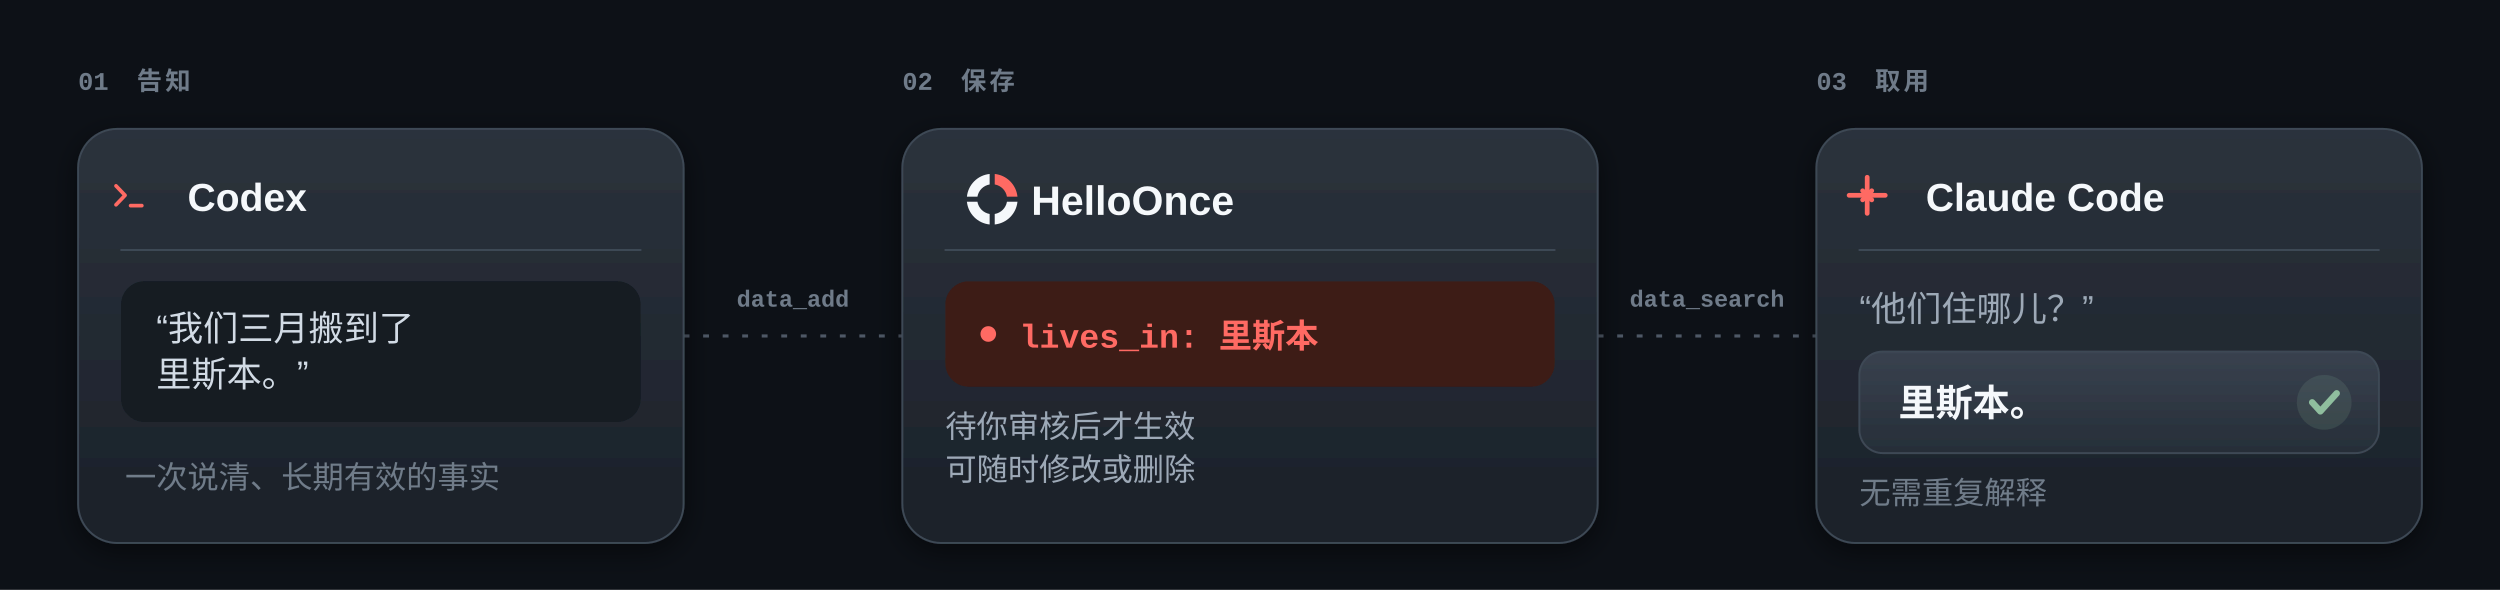
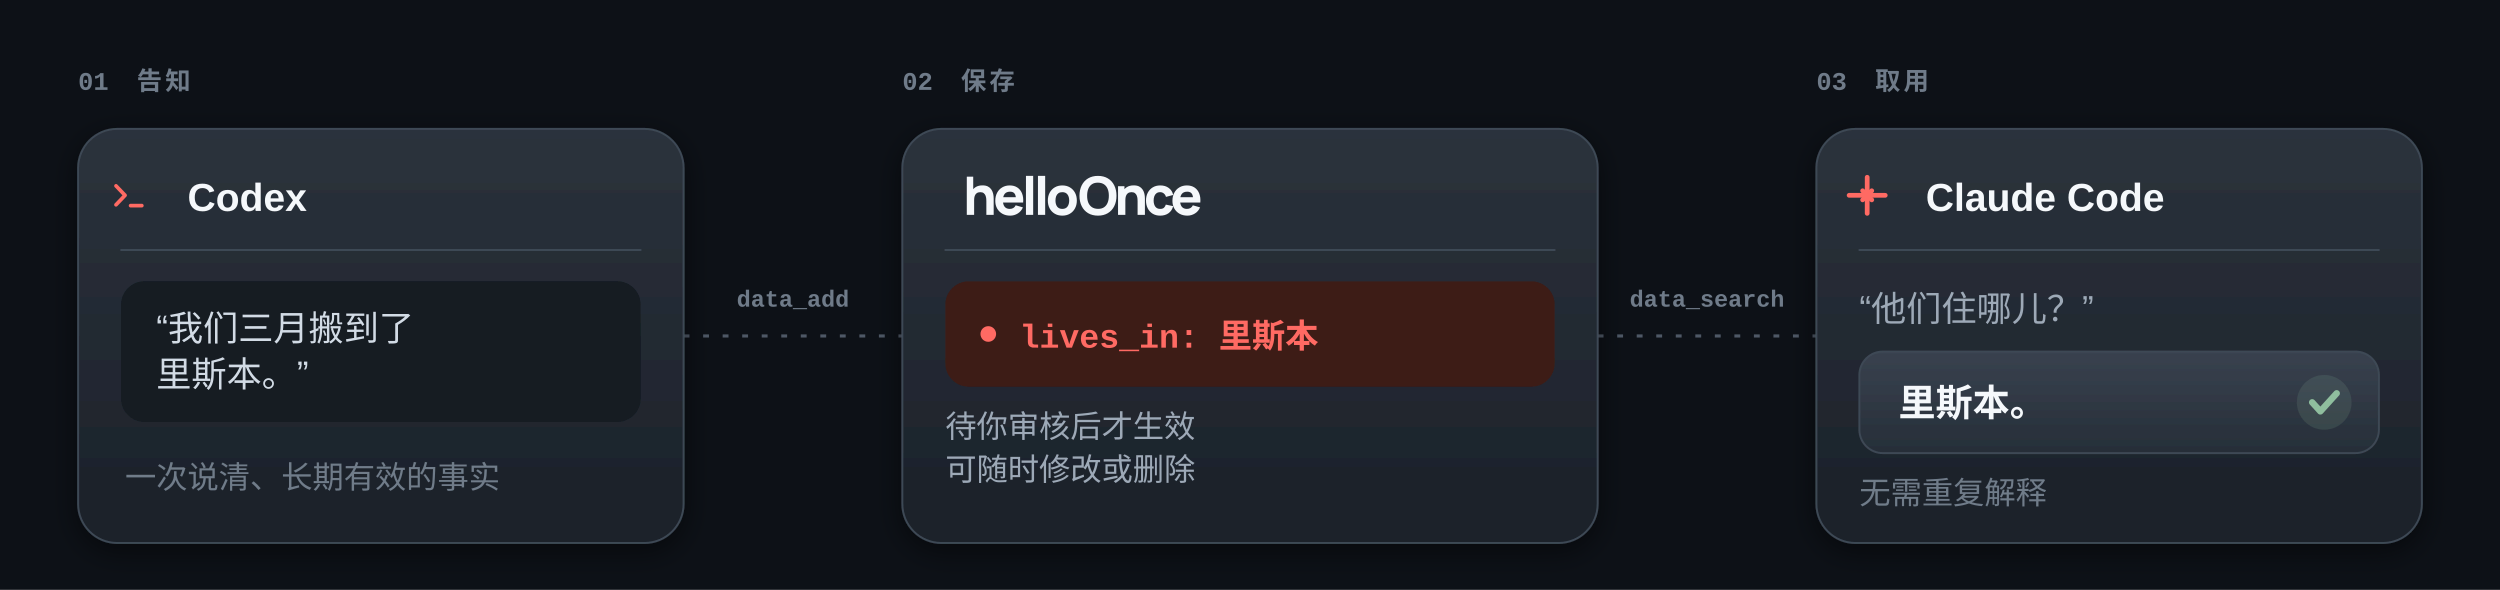
<svg xmlns="http://www.w3.org/2000/svg" viewBox="0 0 1280 302" width="1280" height="302" role="img" aria-label="告诉 Codex 的一条事实作为一条待审核的记录存进私有数据库，之后 Claude Code 可以直接答出，用户无需重复解释。">
  <defs>
    <radialGradient id="halo" cx="50%" cy="50%" r="50%">
      <stop offset="0" stop-color="#FF7A70" stop-opacity=".55" />
      <stop offset=".45" stop-color="#FF7A70" stop-opacity=".18" />
      <stop offset="1" stop-color="#FF7A70" stop-opacity="0" />
    </radialGradient>
    <linearGradient id="cardGrad" x1="0" y1="0" x2="0" y2="1">
      <stop offset="0" stop-color="#2B323C" />
      <stop offset="1" stop-color="#1B2129" />
    </linearGradient>
    <linearGradient id="cardAltGrad" x1="0" y1="0" x2="0" y2="1">
      <stop offset="0" stop-color="#39424F" />
      <stop offset="1" stop-color="#262E38" />
    </linearGradient>
    <filter id="soft" x="-30%" y="-30%" width="160%" height="180%">
      <feDropShadow dx="0" dy="8" stdDeviation="14" flood-color="rgba(1,4,9,.62)" flood-opacity="1" />
    </filter>
    <filter id="softSm" x="-30%" y="-30%" width="160%" height="180%">
      <feDropShadow dx="0" dy="4" stdDeviation="7" flood-color="rgba(1,4,9,.62)" flood-opacity=".8" />
    </filter>
  </defs>
  <style>
  .s{font-family:-apple-system, BlinkMacSystemFont, 'Segoe UI Variable Display', 'Segoe UI', 'Helvetica Neue', Arial, 'Microsoft YaHei', 'PingFang SC', 'Hiragino Sans GB', 'Noto Sans CJK SC', sans-serif}
  .m{font-family:ui-monospace, SFMono-Regular, 'SF Mono', Menlo, Consolas, 'Liberation Mono', 'Microsoft YaHei', monospace}
  .rise{opacity:0;animation:rise .9s cubic-bezier(.16,.84,.32,1) both}
  @keyframes rise{from{opacity:0;transform:translateY(14px);filter:blur(6px)}to{opacity:1;transform:none;filter:blur(0)}}
  @keyframes breathe{0%,100%{opacity:.45;transform:scale(.96)}50%{opacity:.9;transform:scale(1.05)}}
  @keyframes breathe2{
    0%{opacity:.05;transform:scale(.93);animation-timing-function:cubic-bezier(.66,0,.34,1)}
    18%{opacity:.12;transform:scale(1.03);animation-timing-function:cubic-bezier(.37,0,.63,1)}
    34%{opacity:.07;transform:scale(.99);animation-timing-function:cubic-bezier(.45,0,.55,1)}
    57%{opacity:.15;transform:scale(1.085);animation-timing-function:cubic-bezier(.3,0,.7,1)}
    72%{opacity:.088;transform:scale(1.008);animation-timing-function:cubic-bezier(.6,0,.4,1)}
    88%{opacity:.126;transform:scale(1.052);animation-timing-function:cubic-bezier(.5,0,.5,1)}
    100%{opacity:.05;transform:scale(.93)}
  }
  @keyframes twinkle{0%,100%{opacity:.12}50%{opacity:.5}}
  .tw{animation:twinkle 9s ease-in-out infinite}
  .snr{animation:snr 5.4s cubic-bezier(.16,.84,.32,1) infinite;transform-box:fill-box;transform-origin:center}
  @keyframes snr{0%{transform:scale(.5);opacity:.55}65%{opacity:0}100%{transform:scale(1.6);opacity:0}}
  .swp{animation-timing-function:cubic-bezier(.83,0,.17,1);animation-iteration-count:infinite;opacity:0}
  .march{animation:march 1.65s linear infinite}
  .dp{animation:dotpulse 2.6s ease-in-out infinite}
  @keyframes dotpulse{0%,100%{opacity:.42}50%{opacity:1}}
  @keyframes march{to{stroke-dashoffset:-24}}
  .scan{animation:scan 4s cubic-bezier(.83,0,.17,1) infinite;opacity:0}
  @keyframes scan{0%{transform:translateX(0);opacity:0}8%{opacity:1}88%{opacity:1}100%{transform:translateX(1140px);opacity:0}}
  @media (prefers-reduced-motion: reduce){
    .rise{animation:none!important;opacity:1!important;filter:none!important;transform:none!important}
    .tw{animation:none!important;opacity:.55!important}
    .snr,.swp,.scan{animation:none!important;opacity:0!important}
    .march{animation:none!important}
    .dp{animation:none!important;opacity:1!important}
  }</style>
  <rect width="1280" height="302" fill="#0D1117" />
  <text x="40" y="46" font-size="13" font-weight="700" fill="#6F7B89" class="m">01</text>
  <text x="70" y="46" font-size="13" font-weight="700" fill="#6F7B89" letter-spacing="1.6" class="s">告知</text>
  <text x="462" y="46" font-size="13" font-weight="700" fill="#6F7B89" class="m">02</text>
  <text x="492" y="46" font-size="13" font-weight="700" fill="#6F7B89" letter-spacing="1.6" class="s">保存</text>
  <text x="930" y="46" font-size="13" font-weight="700" fill="#6F7B89" class="m">03</text>
  <text x="960" y="46" font-size="13" font-weight="700" fill="#6F7B89" letter-spacing="1.6" class="s">取用</text>
  <path id="lc1" d="M350,172 C384,172 428,172 462,172" fill="none" stroke="#4E5866" stroke-width="1.6" stroke-dasharray="3 7" class="march" />
  <path id="lc2" d="M818,172 C852,172 896,172 930,172" fill="none" stroke="#4E5866" stroke-width="1.6" stroke-dasharray="3 7" class="march" />
  <text x="406" y="157" font-size="12" font-weight="600" fill="#6F7B89" text-anchor="middle" class="m">data_add</text>
  <text x="874" y="157" font-size="12" font-weight="600" fill="#6F7B89" text-anchor="middle" class="m">data_search</text>
  <g>
    <animateMotion dur="1.25s" begin="0s" repeatCount="indefinite" calcMode="spline" keyPoints="0;1" keyTimes="0;1" keySplines=".42 0 .28 1">
      <mpath href="#lc1" />
    </animateMotion>
    <circle r="6.3" fill="#FF6B63" opacity="0">
      <animate attributeName="r" values="2.52;6.3;6.3;2.52" keyTimes="0;.14;.86;1" calcMode="spline" keySplines=".4 0 .6 1;.4 0 .6 1;.4 0 .6 1" dur="1.25s" begin="0s" repeatCount="indefinite" />
      <animate attributeName="opacity" values="0;.115;.115;0" keyTimes="0;.14;.86;1" calcMode="spline" keySplines=".4 0 .6 1;.4 0 .6 1;.4 0 .6 1" dur="1.25s" begin="0s" repeatCount="indefinite" />
    </circle>
    <circle r="4.2" fill="#FF6B63" opacity="0">
      <animate attributeName="r" values="1.47;4.2;4.2;1.47" keyTimes="0;.14;.86;1" calcMode="spline" keySplines=".4 0 .6 1;.4 0 .6 1;.4 0 .6 1" dur="1.25s" begin="0s" repeatCount="indefinite" />
      <animate attributeName="opacity" values="0;1;1;0" keyTimes="0;.14;.86;1" calcMode="spline" keySplines=".4 0 .6 1;.4 0 .6 1;.4 0 .6 1" dur="1.25s" begin="0s" repeatCount="indefinite" />
    </circle>
  </g>
  <g>
    <animateMotion dur="1.25s" begin="-0.62s" repeatCount="indefinite" calcMode="spline" keyPoints="0;1" keyTimes="0;1" keySplines=".42 0 .28 1">
      <mpath href="#lc1" />
    </animateMotion>
    <circle r="6.3" fill="#FF6B63" opacity="0">
      <animate attributeName="r" values="2.52;6.3;6.3;2.52" keyTimes="0;.14;.86;1" calcMode="spline" keySplines=".4 0 .6 1;.4 0 .6 1;.4 0 .6 1" dur="1.25s" begin="-0.62s" repeatCount="indefinite" />
      <animate attributeName="opacity" values="0;.115;.115;0" keyTimes="0;.14;.86;1" calcMode="spline" keySplines=".4 0 .6 1;.4 0 .6 1;.4 0 .6 1" dur="1.25s" begin="-0.62s" repeatCount="indefinite" />
    </circle>
    <circle r="4.2" fill="#FF6B63" opacity="0">
      <animate attributeName="r" values="1.47;4.2;4.2;1.47" keyTimes="0;.14;.86;1" calcMode="spline" keySplines=".4 0 .6 1;.4 0 .6 1;.4 0 .6 1" dur="1.25s" begin="-0.62s" repeatCount="indefinite" />
      <animate attributeName="opacity" values="0;1;1;0" keyTimes="0;.14;.86;1" calcMode="spline" keySplines=".4 0 .6 1;.4 0 .6 1;.4 0 .6 1" dur="1.25s" begin="-0.62s" repeatCount="indefinite" />
    </circle>
  </g>
  <g>
    <animateMotion dur="1.4s" begin="-0.29s" repeatCount="indefinite" calcMode="spline" keyPoints="0;1" keyTimes="0;1" keySplines=".42 0 .28 1">
      <mpath href="#lc2" />
    </animateMotion>
    <circle r="6.3" fill="#FF6B63" opacity="0">
      <animate attributeName="r" values="2.52;6.3;6.3;2.52" keyTimes="0;.14;.86;1" calcMode="spline" keySplines=".4 0 .6 1;.4 0 .6 1;.4 0 .6 1" dur="1.4s" begin="-0.29s" repeatCount="indefinite" />
      <animate attributeName="opacity" values="0;.115;.115;0" keyTimes="0;.14;.86;1" calcMode="spline" keySplines=".4 0 .6 1;.4 0 .6 1;.4 0 .6 1" dur="1.4s" begin="-0.29s" repeatCount="indefinite" />
    </circle>
    <circle r="4.2" fill="#FF6B63" opacity="0">
      <animate attributeName="r" values="1.47;4.2;4.2;1.47" keyTimes="0;.14;.86;1" calcMode="spline" keySplines=".4 0 .6 1;.4 0 .6 1;.4 0 .6 1" dur="1.4s" begin="-0.29s" repeatCount="indefinite" />
      <animate attributeName="opacity" values="0;1;1;0" keyTimes="0;.14;.86;1" calcMode="spline" keySplines=".4 0 .6 1;.4 0 .6 1;.4 0 .6 1" dur="1.4s" begin="-0.29s" repeatCount="indefinite" />
    </circle>
  </g>
  <g>
    <animateMotion dur="1.4s" begin="-0.98s" repeatCount="indefinite" calcMode="spline" keyPoints="0;1" keyTimes="0;1" keySplines=".42 0 .28 1">
      <mpath href="#lc2" />
    </animateMotion>
    <circle r="6.3" fill="#FF6B63" opacity="0">
      <animate attributeName="r" values="2.52;6.3;6.3;2.52" keyTimes="0;.14;.86;1" calcMode="spline" keySplines=".4 0 .6 1;.4 0 .6 1;.4 0 .6 1" dur="1.4s" begin="-0.98s" repeatCount="indefinite" />
      <animate attributeName="opacity" values="0;.115;.115;0" keyTimes="0;.14;.86;1" calcMode="spline" keySplines=".4 0 .6 1;.4 0 .6 1;.4 0 .6 1" dur="1.4s" begin="-0.98s" repeatCount="indefinite" />
    </circle>
    <circle r="4.2" fill="#FF6B63" opacity="0">
      <animate attributeName="r" values="1.47;4.2;4.2;1.47" keyTimes="0;.14;.86;1" calcMode="spline" keySplines=".4 0 .6 1;.4 0 .6 1;.4 0 .6 1" dur="1.4s" begin="-0.98s" repeatCount="indefinite" />
      <animate attributeName="opacity" values="0;1;1;0" keyTimes="0;.14;.86;1" calcMode="spline" keySplines=".4 0 .6 1;.4 0 .6 1;.4 0 .6 1" dur="1.4s" begin="-0.98s" repeatCount="indefinite" />
    </circle>
  </g>
  <g filter="url(#softSm)">
    <rect x="40" y="66" width="310" height="212" rx="20" fill="url(#cardGrad)" stroke="#3E4855" stroke-width="1" />
    <g transform="translate(66 100)">
      <g fill="none" stroke="#FF6B63" stroke-width="1.9" stroke-linecap="round" stroke-linejoin="round">
        <path d="M-6.6 -4.84 l4.62 4.84 l-4.62 4.84" />
        <path d="M0.88 5.28 h5.72" />
      </g>
    </g>
    <text x="96" y="108" font-size="20" font-weight="600" fill="#F5F8FB" class="s">Codex</text>
    <line x1="62" y1="128" x2="328" y2="128" stroke="#3E4855" stroke-width="1" stroke-linecap="round" />
    <rect x="62" y="144" width="266" height="72" rx="12" fill="#141A21" />
    <text x="80" y="174" font-size="18" font-weight="400" fill="#D2DBE5" class="s">“我们三月搬到了</text>
    <text x="80" y="198" font-size="18" font-weight="400" fill="#D2DBE5" class="s">里斯本。”</text>
    <text x="64" y="250" font-size="16" font-weight="400" fill="#6F7B89" class="s">一次说清、长期有效的事实</text>
  </g>
  <g filter="url(#softSm)">
    <rect x="462" y="66" width="356" height="212" rx="20" fill="url(#cardGrad)" stroke="#3E4855" stroke-width="1" />
-     <g transform="translate(508 102)">
-       <g transform="scale(0.13)">
-         <path fill="#FF6B63" d="M10,-99.499A100 100 0 0 1 99.499,-10L58.146,-10A59 59 0 0 0 10,-58.146Z" />
-         <path fill="#F5F8FB" d="M99.499,10A100 100 0 0 1 10,99.499L10,58.146A59 59 0 0 0 58.146,10Z" />
-         <path fill="#F5F8FB" d="M-10,99.499A100 100 0 0 1 -99.499,10L-58.146,10A59 59 0 0 0 -10,58.146Z" />
-         <path fill="#F5F8FB" d="M-99.499,-10A100 100 0 0 1 -10,-99.499L-10,-58.146A59 59 0 0 0 -58.146,-10Z" />
-       </g>
+     <g transform="translate(453.26 75.23) scale(0.29976)" fill="#F5F8FB">
+       <path d="M172.66 116V92.91C172.66 91.793 172.6 90.375 172.479 88.654C172.358 86.904 171.981 85.153 171.347 83.403C170.713 81.652 169.672 80.188 168.223 79.011C166.805 77.834 164.782 77.245 162.156 77.245C161.1 77.245 159.968 77.411 158.761 77.743C157.554 78.076 156.422 78.724 155.365 79.69C154.309 80.626 153.434 82.014 152.739 83.855C152.075 85.697 151.743 88.141 151.743 91.19L144.681 87.84C144.681 83.976 145.465 80.354 147.035 76.974C148.604 73.593 150.959 70.862 154.098 68.779C157.267 66.697 161.251 65.655 166.05 65.655C169.883 65.655 173.007 66.304 175.422 67.602C177.836 68.9 179.708 70.545 181.036 72.537C182.394 74.529 183.36 76.612 183.933 78.785C184.507 80.928 184.854 82.89 184.975 84.67C185.095 86.451 185.156 87.749 185.156 88.564V116H172.66ZM139.248 116V50.805H150.204V84.308H151.743V116H139.248ZM213.331 117.358C208.321 117.358 203.899 116.287 200.066 114.144C196.263 111.971 193.275 108.998 191.101 105.225C188.958 101.422 187.887 97.076 187.887 92.186C187.887 86.844 188.943 82.195 191.056 78.242C193.169 74.287 196.082 71.224 199.794 69.051C203.506 66.847 207.777 65.746 212.607 65.746C217.738 65.746 222.099 66.953 225.691 69.368C229.282 71.782 231.939 75.178 233.659 79.554C235.379 83.931 235.983 89.077 235.47 94.993H223.291V90.466C223.291 85.485 222.491 81.909 220.892 79.736C219.322 77.532 216.742 76.43 213.15 76.43C208.954 76.43 205.861 77.713 203.869 80.279C201.907 82.814 200.926 86.572 200.926 91.552C200.926 96.11 201.907 99.641 203.869 102.146C205.861 104.621 208.773 105.859 212.607 105.859C215.021 105.859 217.089 105.33 218.809 104.274C220.529 103.218 221.842 101.693 222.748 99.701L235.062 103.233C233.221 107.7 230.309 111.171 226.325 113.646C222.371 116.121 218.039 117.358 213.331 117.358ZM197.123 94.993V85.847H229.539V94.993H197.123ZM240.298 116V49.447H252.612V116H240.298ZM260.791 116V49.447H273.105V116H260.791ZM302.381 117.358C297.461 117.358 293.145 116.257 289.433 114.053C285.72 111.85 282.823 108.817 280.74 104.953C278.688 101.06 277.662 96.593 277.662 91.552C277.662 86.451 278.718 81.969 280.831 78.106C282.944 74.212 285.856 71.179 289.569 69.006C293.281 66.832 297.552 65.746 302.381 65.746C307.301 65.746 311.617 66.847 315.33 69.051C319.072 71.254 321.985 74.303 324.067 78.196C326.15 82.06 327.191 86.511 327.191 91.552C327.191 96.623 326.135 101.105 324.022 104.998C321.94 108.862 319.027 111.895 315.284 114.098C311.572 116.272 307.271 117.358 302.381 117.358ZM302.381 105.859C306.335 105.859 309.278 104.531 311.21 101.875C313.171 99.188 314.152 95.747 314.152 91.552C314.152 87.206 313.156 83.735 311.164 81.139C309.202 78.543 306.275 77.245 302.381 77.245C299.695 77.245 297.492 77.849 295.771 79.056C294.051 80.264 292.768 81.939 291.923 84.082C291.108 86.225 290.7 88.715 290.7 91.552C290.7 95.928 291.681 99.415 293.643 102.01C295.635 104.576 298.548 105.859 302.381 105.859Z" />
+       <path d="M363.318 117.358C356.798 117.358 351.169 115.94 346.43 113.102C341.722 110.265 338.085 106.296 335.519 101.195C332.984 96.094 331.716 90.164 331.716 83.403C331.716 76.642 332.984 70.711 335.519 65.61C338.085 60.509 341.722 56.54 346.43 53.703C351.169 50.866 356.798 49.447 363.318 49.447C369.837 49.447 375.451 50.866 380.16 53.703C384.898 56.54 388.535 60.509 391.071 65.61C393.636 70.711 394.919 76.642 394.919 83.403C394.919 90.164 393.636 96.094 391.071 101.195C388.535 106.296 384.898 110.265 380.16 113.102C375.451 115.94 369.837 117.358 363.318 117.358ZM363.318 105.768C367.453 105.828 370.894 104.938 373.64 103.097C376.387 101.256 378.439 98.645 379.797 95.264C381.186 91.884 381.88 87.93 381.88 83.403C381.88 78.875 381.186 74.952 379.797 71.632C378.439 68.311 376.387 65.731 373.64 63.89C370.894 62.048 367.453 61.098 363.318 61.037C359.183 60.977 355.742 61.867 352.995 63.709C350.249 65.55 348.181 68.16 346.793 71.541C345.434 74.921 344.755 78.875 344.755 83.403C344.755 87.93 345.434 91.854 346.793 95.174C348.181 98.494 350.249 101.075 352.995 102.916C355.742 104.757 359.183 105.708 363.318 105.768ZM430.978 116V92.91C430.978 91.793 430.918 90.375 430.797 88.654C430.676 86.904 430.299 85.153 429.665 83.403C429.031 81.652 427.99 80.188 426.541 79.011C425.123 77.834 423.101 77.245 420.475 77.245C419.418 77.245 418.286 77.411 417.079 77.743C415.872 78.076 414.74 78.724 413.684 79.69C412.627 80.626 411.752 82.014 411.058 83.855C410.394 85.697 410.062 88.141 410.062 91.19L402.999 87.84C402.999 83.976 403.784 80.354 405.353 76.974C406.923 73.593 409.277 70.862 412.416 68.779C415.585 66.697 419.569 65.655 424.368 65.655C428.201 65.655 431.325 66.304 433.74 67.602C436.155 68.9 438.026 70.545 439.354 72.537C440.712 74.529 441.678 76.612 442.251 78.785C442.825 80.928 443.172 82.89 443.293 84.67C443.414 86.451 443.474 87.749 443.474 88.564V116H430.978ZM397.566 116V67.104H408.522V83.312H410.062V116H397.566ZM469.588 117.358C464.517 117.358 460.171 116.226 456.549 113.963C452.927 111.699 450.15 108.62 448.218 104.727C446.287 100.833 445.321 96.442 445.321 91.552C445.321 86.602 446.317 82.18 448.309 78.287C450.331 74.393 453.168 71.33 456.82 69.096C460.473 66.863 464.789 65.746 469.769 65.746C475.534 65.746 480.363 67.21 484.257 70.137C488.18 73.035 490.685 77.004 491.772 82.044L479.457 85.304C478.733 82.769 477.465 80.792 475.654 79.373C473.874 77.955 471.851 77.245 469.588 77.245C466.992 77.245 464.864 77.879 463.204 79.147C461.544 80.384 460.322 82.09 459.537 84.263C458.752 86.406 458.36 88.836 458.36 91.552C458.36 95.808 459.295 99.264 461.167 101.92C463.068 104.546 465.875 105.859 469.588 105.859C472.365 105.859 474.477 105.225 475.926 103.957C477.375 102.689 478.461 100.878 479.186 98.524L491.772 101.15C490.384 106.342 487.758 110.341 483.894 113.148C480.031 115.955 475.262 117.358 469.588 117.358ZM515.928 117.358C510.918 117.358 506.496 116.287 502.663 114.144C498.86 111.971 495.872 108.998 493.699 105.225C491.556 101.422 490.484 97.076 490.484 92.186C490.484 86.844 491.541 82.195 493.654 78.242C495.766 74.287 498.679 71.224 502.392 69.051C506.104 66.847 510.375 65.746 515.204 65.746C520.335 65.746 524.697 66.953 528.288 69.368C531.88 71.782 534.536 75.178 536.256 79.554C537.977 83.931 538.581 89.077 538.067 94.993H525.889V90.466C525.889 85.485 525.089 81.909 523.489 79.736C521.92 77.532 519.339 76.43 515.747 76.43C511.552 76.43 508.458 77.713 506.466 80.279C504.504 82.814 503.523 86.572 503.523 91.552C503.523 96.11 504.504 99.641 506.466 102.146C508.458 104.621 511.371 105.859 515.204 105.859C517.619 105.859 519.686 105.33 521.407 104.274C523.127 103.218 524.44 101.693 525.345 99.701L537.66 103.233C535.819 107.7 532.906 111.171 528.922 113.646C524.968 116.121 520.637 117.358 515.928 117.358ZM499.72 94.993V85.847H532.137V94.993H499.72Z" />
    </g>
-     <text x="528" y="110" font-size="21" font-weight="650" fill="#F5F8FB" class="s">HelloOnce</text>
    <line x1="484" y1="128" x2="796" y2="128" stroke="#3E4855" stroke-width="1" stroke-linecap="round" />
    <rect x="484" y="144" width="312" height="54" rx="12" fill="#3C1C18" />
    <circle cx="506" cy="171" r="4" fill="#FF6B63" />
    <text x="522" y="178" font-size="17" font-weight="600" fill="#FF6B63" class="m">lives_in: 里斯本</text>
    <text x="484" y="224" font-size="16" font-weight="400" fill="#9DA9B7" class="s">待你审核后才生效</text>
    <text x="484" y="246" font-size="16" font-weight="400" fill="#9DA9B7" class="s">可随时修改或删除</text>
  </g>
  <g filter="url(#softSm)">
    <rect x="930" y="66" width="310" height="212" rx="20" fill="url(#cardGrad)" stroke="#3E4855" stroke-width="1" />
    <g transform="translate(956 100)">
      <g>
        <line x1="0" y1="0" x2="0" y2="-9.24" stroke="#FF6B63" stroke-width="2.42" stroke-linecap="round" />
        <line x1="0" y1="0" x2="2.33" y2="-2.33" stroke="#FF6B63" stroke-width="2.42" stroke-linecap="round" />
        <line x1="0" y1="0" x2="9.24" y2="0" stroke="#FF6B63" stroke-width="2.42" stroke-linecap="round" />
        <line x1="0" y1="0" x2="2.33" y2="2.33" stroke="#FF6B63" stroke-width="2.42" stroke-linecap="round" />
        <line x1="0" y1="0" x2="0" y2="9.24" stroke="#FF6B63" stroke-width="2.42" stroke-linecap="round" />
        <line x1="0" y1="0" x2="-2.33" y2="2.33" stroke="#FF6B63" stroke-width="2.42" stroke-linecap="round" />
        <line x1="0" y1="0" x2="-9.24" y2="0" stroke="#FF6B63" stroke-width="2.42" stroke-linecap="round" />
        <line x1="0" y1="0" x2="-2.33" y2="-2.33" stroke="#FF6B63" stroke-width="2.42" stroke-linecap="round" />
      </g>
    </g>
    <text x="986" y="108" font-size="20" font-weight="600" fill="#F5F8FB" class="s">Claude Code</text>
    <line x1="952" y1="128" x2="1218" y2="128" stroke="#3E4855" stroke-width="1" stroke-linecap="round" />
    <text x="952" y="164" font-size="18" font-weight="400" fill="#9DA9B7" class="s">“他们住哪儿？”</text>
    <rect x="952" y="180" width="266" height="52" rx="12" fill="url(#cardAltGrad)" stroke="#3E4855" stroke-width="1" />
    <text x="972" y="213" font-size="19" font-weight="600" fill="#F5F8FB" class="s">里斯本。</text>
    <circle cx="1190" cy="206" r="14" fill="#8FBE9E" opacity=".14" />
    <g transform="translate(1190 206)">
      <g fill="none" stroke="#8FBE9E" stroke-width="3.3" stroke-linecap="round" stroke-linejoin="round">
        <path d="M-6.16 0 l4.18 4.62 l8.36 -9.24" />
      </g>
    </g>
    <text x="952" y="258" font-size="16" font-weight="400" fill="#6F7B89" class="s">无需重复解释</text>
  </g>
</svg>
